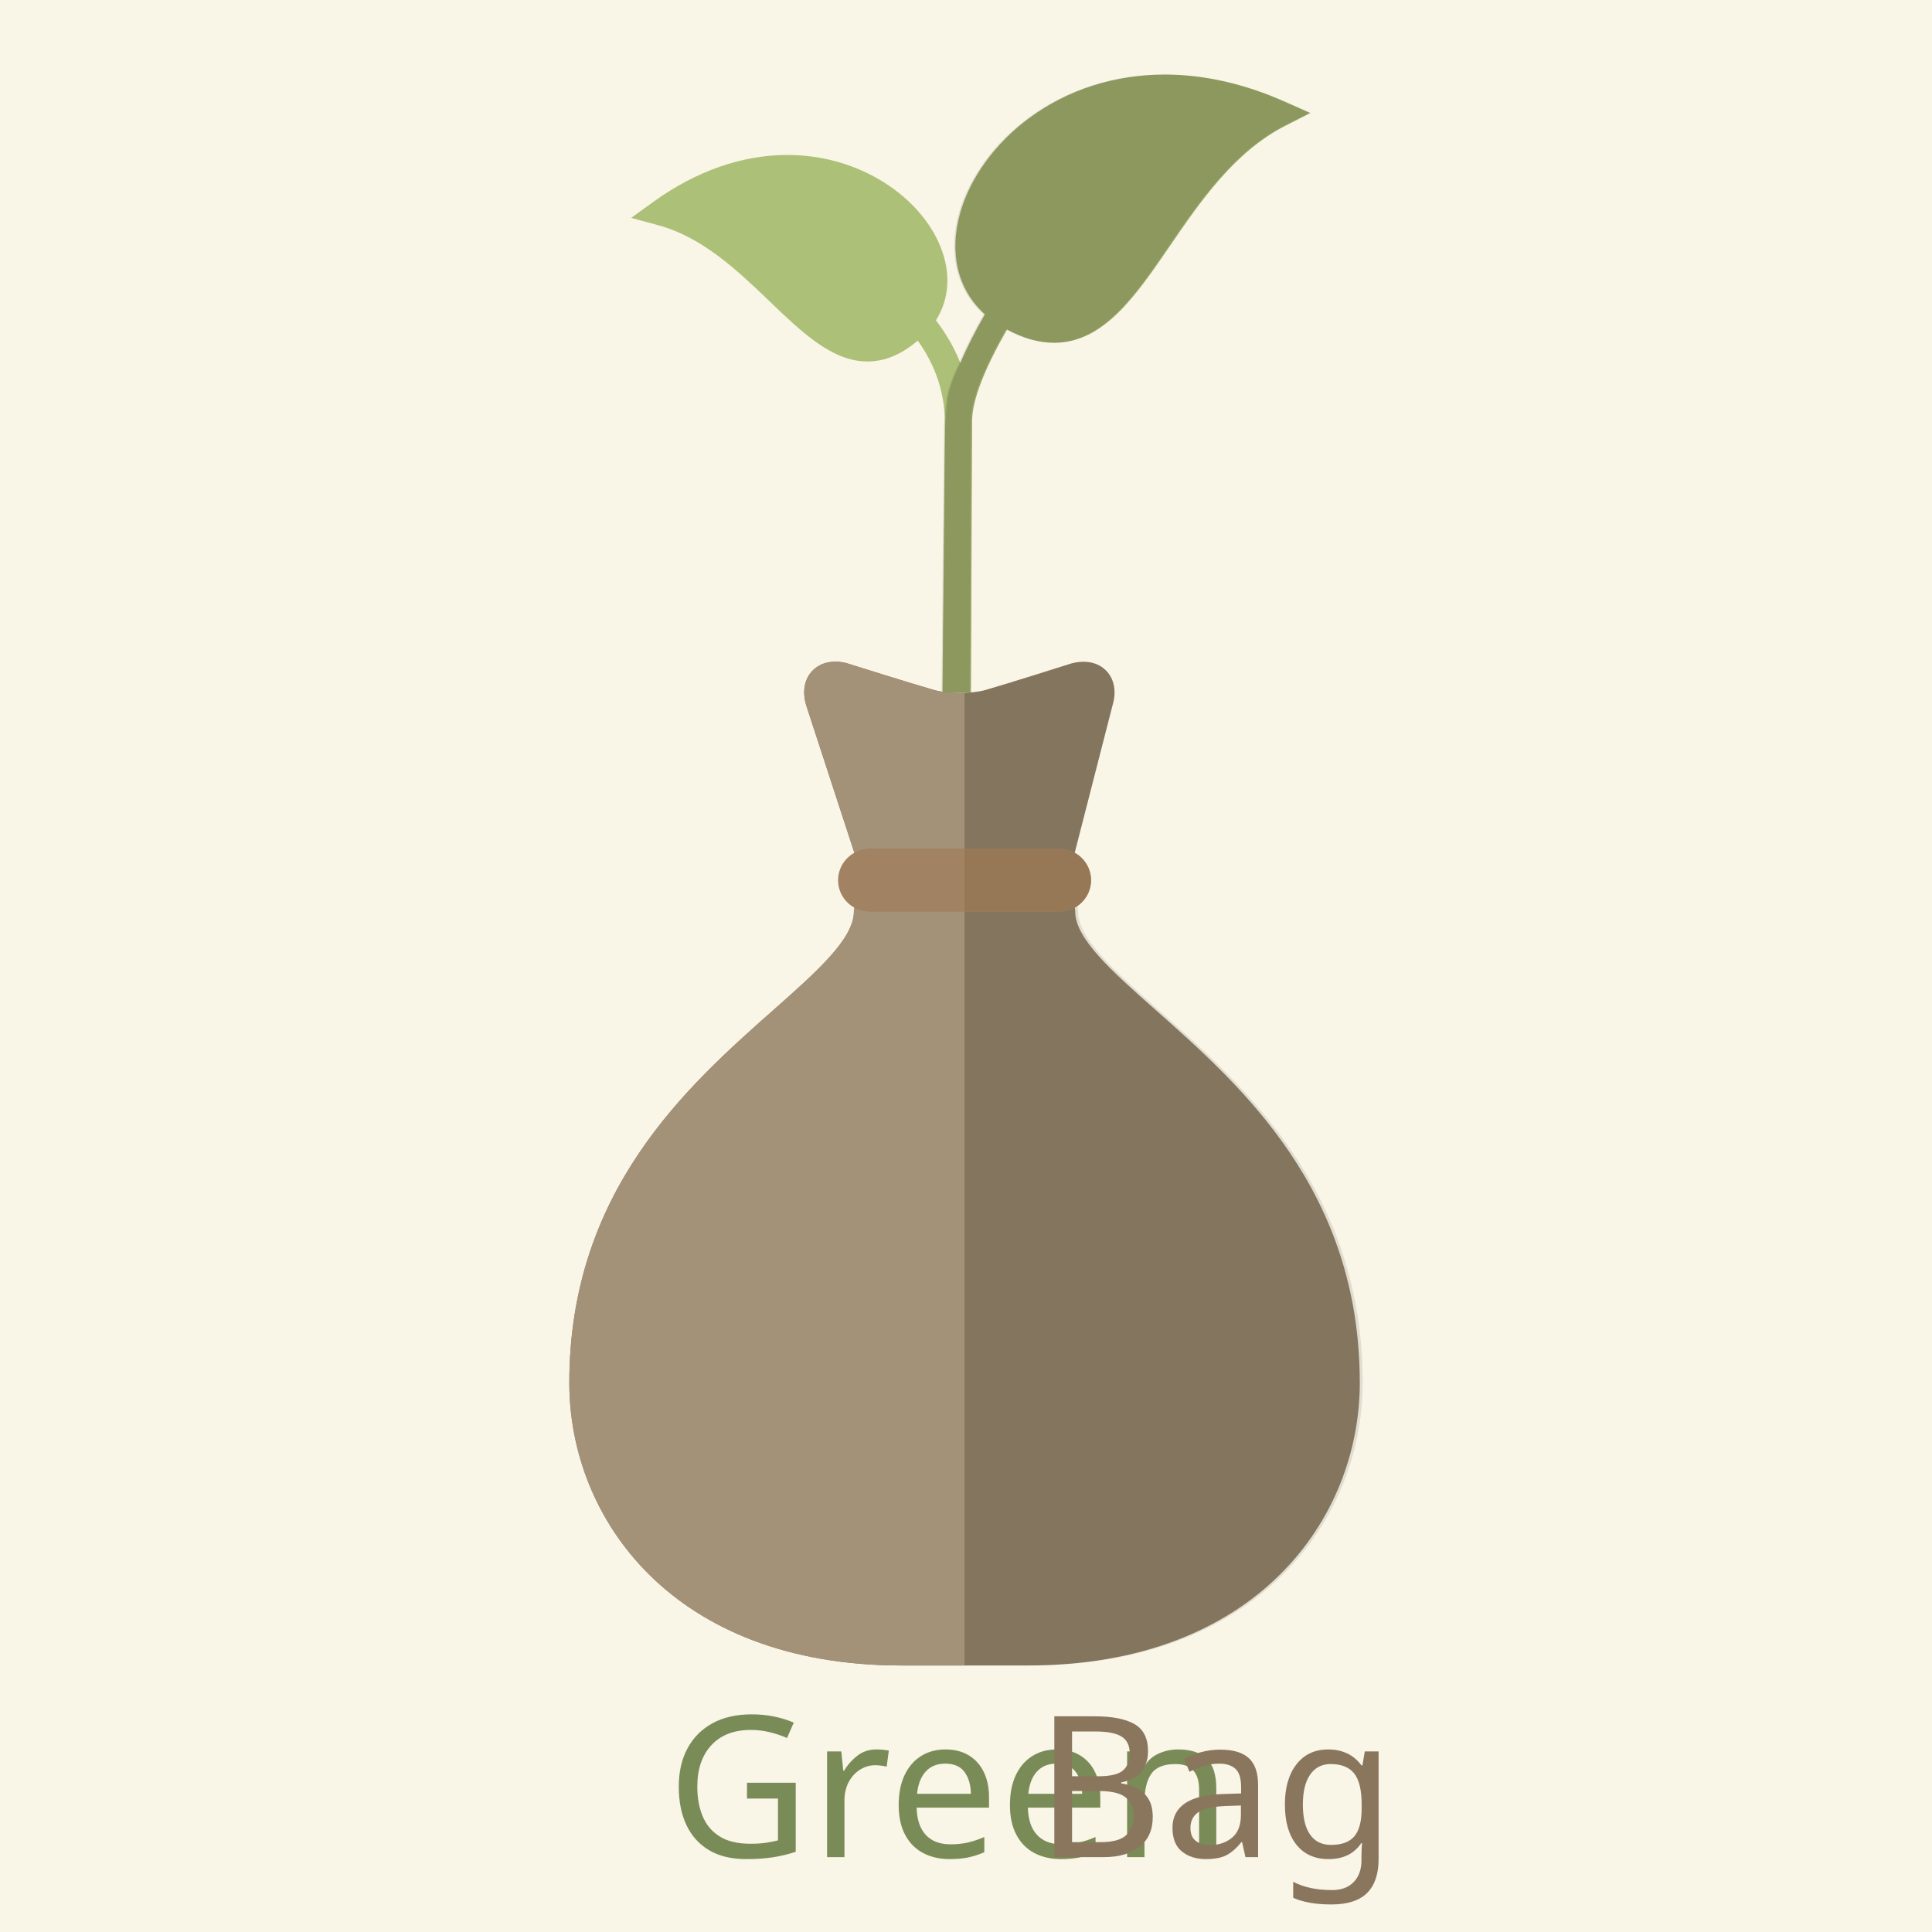
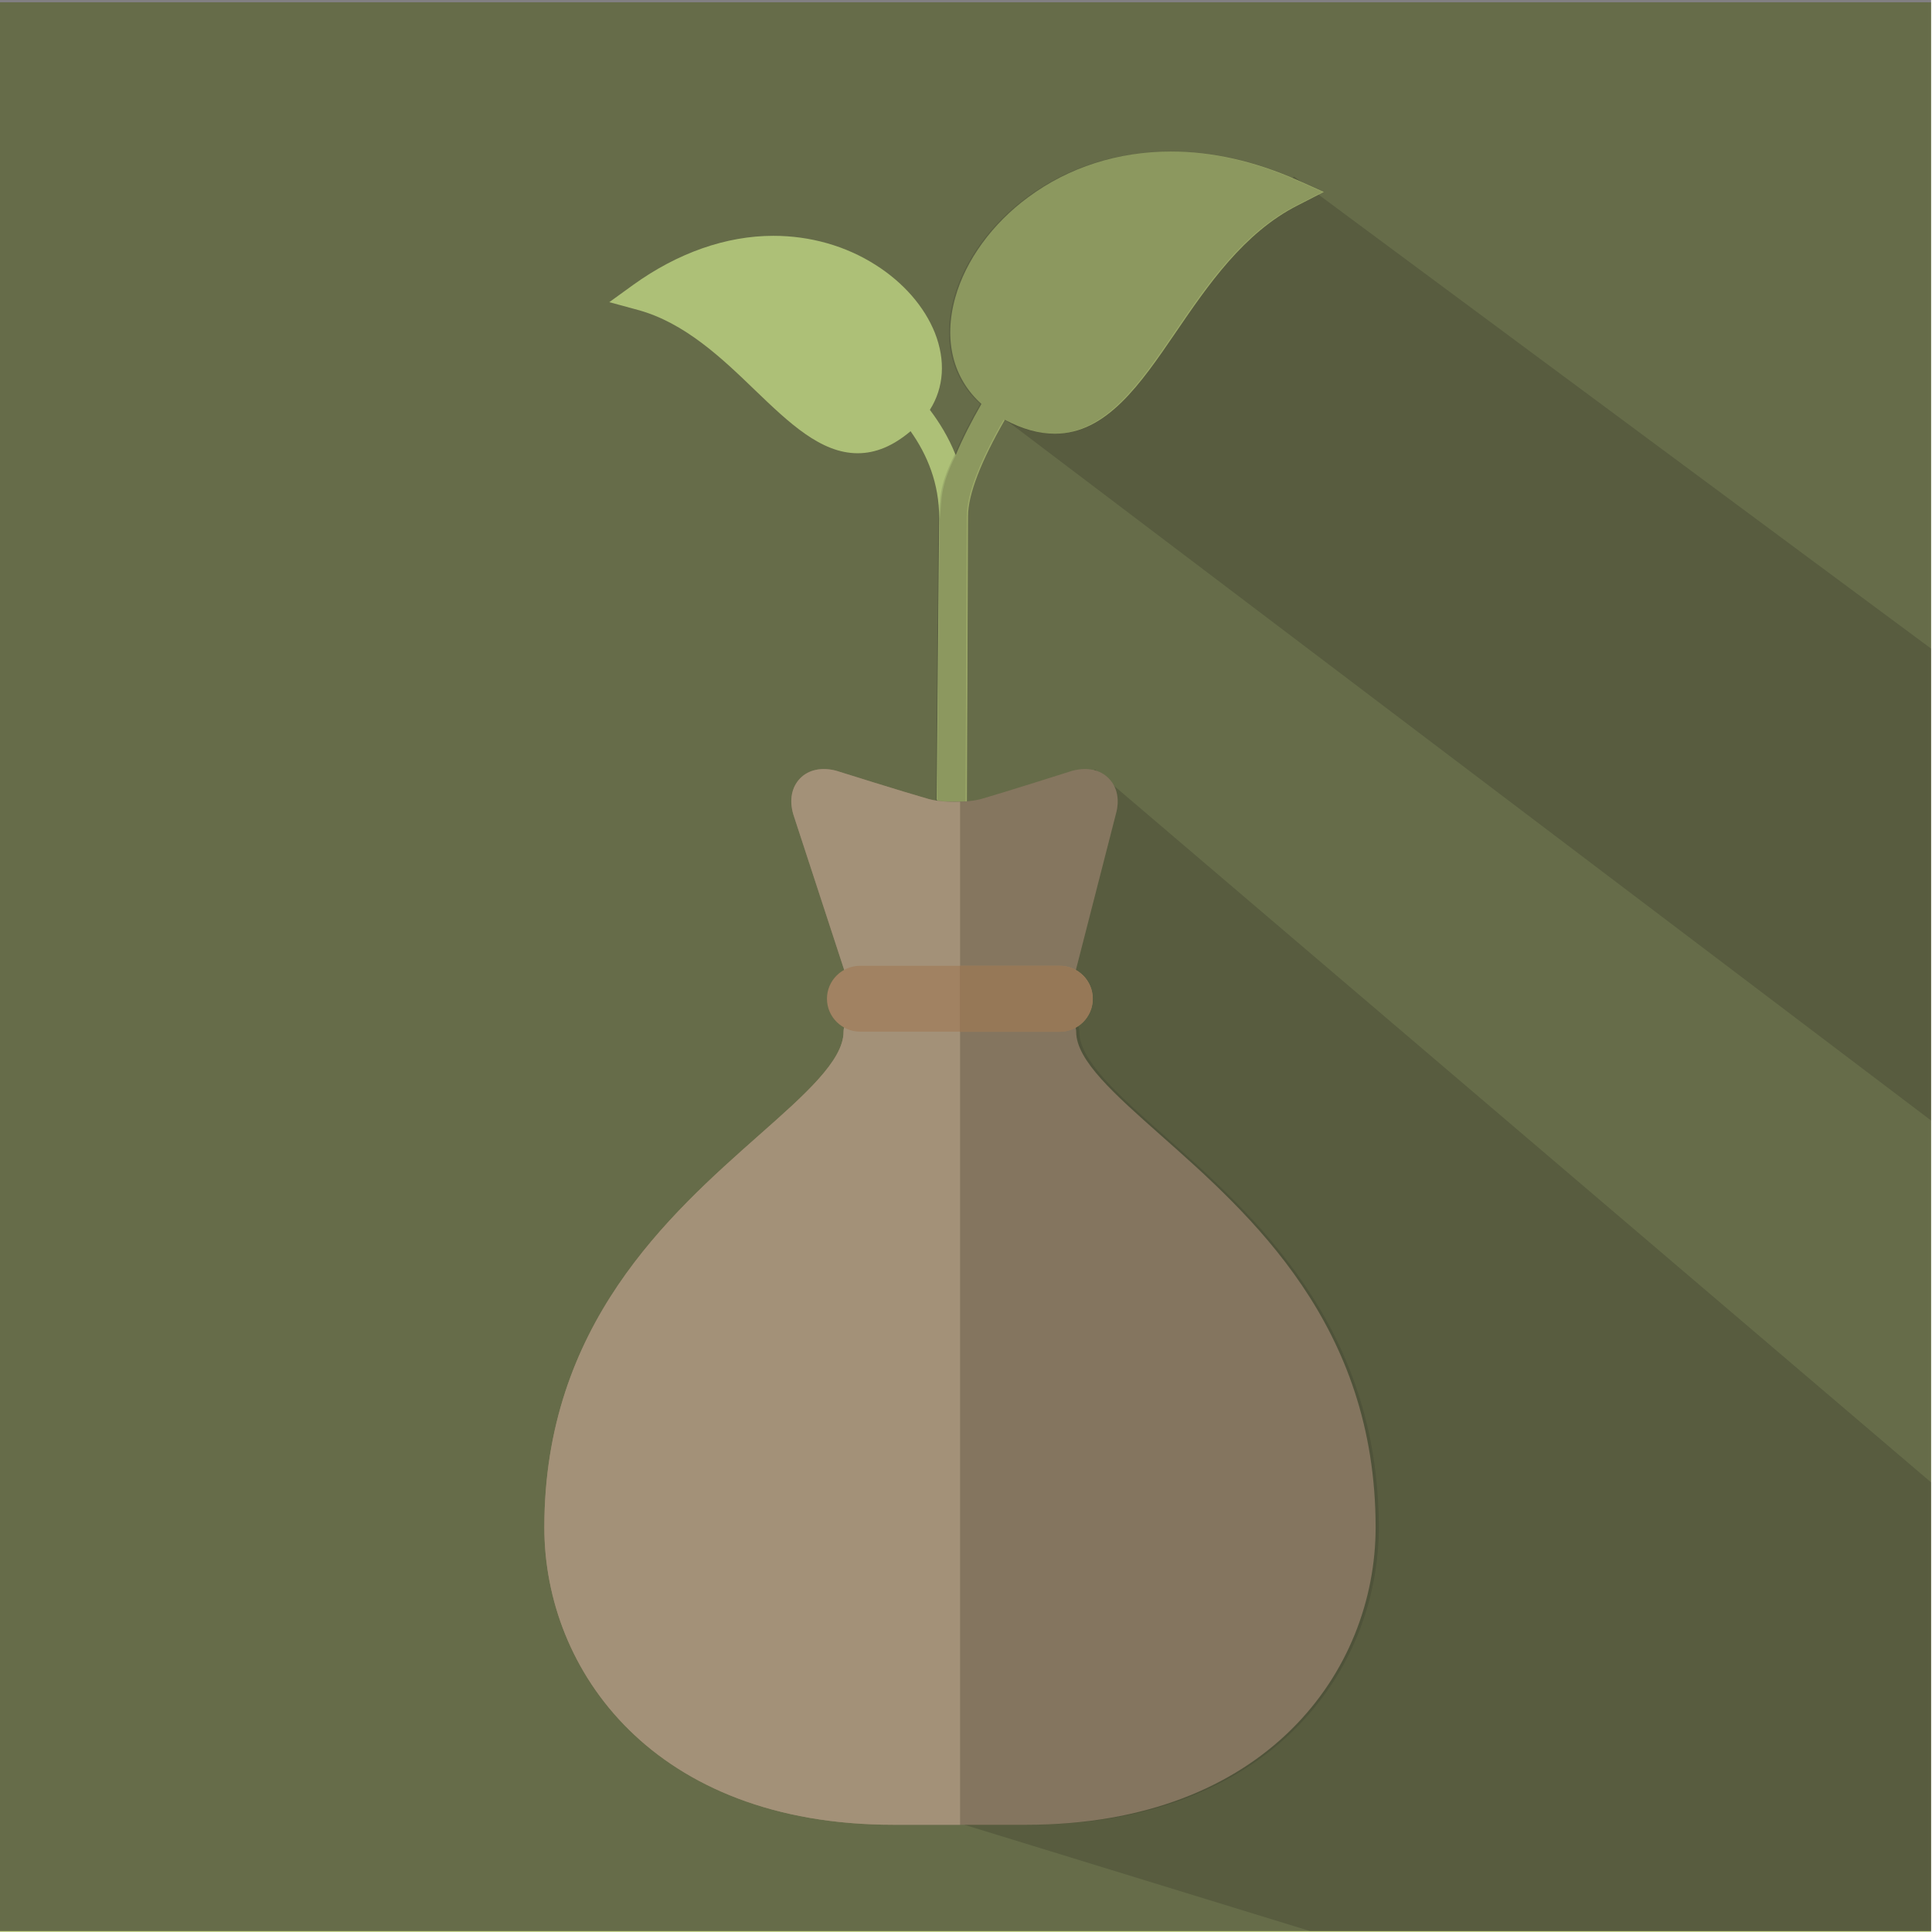
- <svg xmlns="http://www.w3.org/2000/svg" version="1.1" id="Camada_1" x="0px" y="0px" width="800px" height="800px" viewBox="0 0 800 800" enable-background="new 0 0 800 800" xml:space="preserve">
-   <rect fill="#F9F5E7" width="800" height="800" />
-   <g>
+ <svg xmlns="http://www.w3.org/2000/svg" version="1.1" x="0px" y="0px" viewBox="0 0 850.4 850.4" style="enable-background:new 0 0 850.4 850.4;" xml:space="preserve">
+   <style type="text/css">
+ 	.st0{display:none;}
+ 	.st1{display:inline;fill:#1E2D23;}
+ 	.st2{display:inline;fill:#367539;}
+ 	.st3{display:inline;fill:#ADC077;}
+ 	.st4{display:inline;fill:#967857;}
+ 	.st5{display:inline;fill:#339A7B;}
+ 	.st6{display:inline;fill:#928268;}
+ 	.st7{fill:#C8D88C;}
+ 	.st8{opacity:0.5;fill:#040006;}
+ 	.st9{opacity:0.15;fill:#040006;}
+ 	.st10{fill:#ADC077;}
+ 	.st11{fill:#9BA868;}
+ 	.st12{opacity:0.1;fill:#040006;}
+ 	.st13{fill:#928268;}
+ 	.st14{opacity:0.1;}
+ 	.st15{fill:#090609;}
+ 	.st16{fill:#A39178;}
+ 	.st17{fill:#040006;}
+ 	.st18{fill:#A18262;}
+ 	.st19{fill:#967857;}
+ </style>
+   <g id="BG">
+ </g>
+   <g id="Camada_4" class="st0">
+     <rect x="-222" y="115" class="st1" width="85" height="85" />
+     <rect x="-220" y="200" class="st2" width="82" height="85" />
+     <rect x="-220" y="371" class="st3" width="82" height="85" />
+     <rect x="-220" y="456" class="st4" width="82" height="84" />
+     <rect x="-220" y="285" class="st5" width="82" height="86" />
+     <rect x="-220" y="539.6" class="st6" width="82.2" height="85.1" />
+   </g>
+   <g id="Flat">
+ </g>
+   <g id="Camada_2">
    <g>
+       <rect y="1" class="st7" width="850" height="850" />
      <g>
-         <g>
-           <path fill="#ADC077" d="M397.487,149.877c-2.589-6.401-6.038-12.132-9.94-17.239c5.531-8.727,6.296-19.389,1.952-30.316      c-4.089-10.288-12.375-19.775-23.327-26.714c-11.815-7.485-25.725-11.441-40.228-11.441c-18.611,0-37.702,6.669-55.209,19.284      l-9.4,6.773l11.206,3.025c18.484,4.988,33.239,19.146,46.253,31.637c13.29,12.752,25.841,24.797,40.383,24.8      c0.004,0,0.004,0,0.007,0c7.155,0,13.995-2.841,20.839-8.649c6.571,9.199,11.243,20.48,11.243,34.196l-1.016,111.009h11.674      c0,0,0.467-108.679,0.467-112.326C402.39,165.105,400.909,155.546,397.487,149.877z" />
-         </g>
-         <path fill="#9BA868" d="M482.401,30.875c-20.764,0-40.168,6.203-56.11,17.938c-14.118,10.389-24.581,24.755-28.708,39.414     c-4.722,16.776-0.886,31.933,10.243,41.937c-3.828,6.681-7.39,13.577-10.21,20.266c-6.291,12.779-5.238,16.619-6.221,25.356     l-1.016,111.009h11.675c0,0,0.466-108.679,0.466-112.327c0-8.811,5.204-21.799,14.473-38.029     c6.885,3.693,13.318,5.496,19.583,5.496c20.429,0,33.716-19.419,47.782-39.977c12.555-18.351,26.785-39.15,47.958-49.92     l10.325-5.254l-10.593-4.702C515.29,34.645,498.586,30.875,482.401,30.875z" />
-         <path opacity="0.1" fill="#010002" d="M481.871,30.875c-20.764,0-40.168,6.203-56.11,17.938     c-14.118,10.389-24.581,24.755-28.708,39.414c-4.722,16.776-0.886,31.933,10.243,41.937c-3.828,6.681-7.39,13.577-10.21,20.266     c-6.291,12.779-5.238,16.619-6.221,25.357l-1.016,111.008h11.675c0,0,0.466-108.679,0.466-112.327     c0-8.811,5.204-21.799,14.473-38.029c6.885,3.693,13.318,5.497,19.583,5.497c20.429,0,33.716-19.42,47.782-39.978     c12.555-18.351,26.785-39.15,47.958-49.92l10.325-5.254l-10.593-4.702C514.76,34.645,498.056,30.875,481.871,30.875z" />
-       </g>
-       <g>
+         <rect class="st8" width="850" height="850" />
+         <polygon class="st9" points="481.8,338.6 850,652.5 850,850 576.7,850 422.2,802.5    " />
+         <polygon class="st9" points="442.3,184.5 850,493.2 850,285.5 569.6,77.7    " />
        <g>
          <g>
-             <path fill="#928268" d="M458.022,277.694c-3.344-3.416-8.465-4.535-14.41-2.972c-0.262,0.083-26.748,8.484-35.55,10.993       c-5.644,1.607-15.572,1.632-21.257,0.019c-8.892-2.515-35.653-10.955-36.247-11.133c-5.601-1.441-10.722-0.33-14.078,3.08       c-3.342,3.41-4.347,8.535-2.678,14.263l20.094,61.539c0.874,2.68,3.389,4.495,6.226,4.495h78.555       c2.993,0,5.608-2.014,6.342-4.895l15.74-61.341C462.361,286.222,461.365,281.097,458.022,277.694z" />
-             <g opacity="0.1">
-               <g>
-                 <path fill="#050206" d="M458.022,277.694c-3.344-3.416-8.465-4.535-14.41-2.972c-0.262,0.083-26.748,8.484-35.55,10.993         c-5.644,1.607-15.572,1.632-21.257,0.019c-8.892-2.515-35.653-10.955-36.247-11.133c-5.601-1.441-10.722-0.33-14.078,3.08         c-3.342,3.41-4.347,8.535-2.678,14.263l20.094,61.539c0.874,2.68,3.389,4.495,6.226,4.495h78.555         c2.993,0,5.608-2.014,6.342-4.895l15.74-61.341C462.361,286.222,461.365,281.097,458.022,277.694z" />
+             <path class="st10" d="M420.4,199.7c-2.9-7.2-6.8-13.6-11.1-19.3c6.2-9.8,7-21.7,2.2-33.9c-4.6-11.5-13.8-22.1-26.1-29.9       c-13.2-8.4-28.8-12.8-45-12.8c-20.8,0-42.1,7.5-61.7,21.6l-10.5,7.6l12.5,3.4c20.7,5.6,37.2,21.4,51.7,35.4       c14.9,14.3,28.9,27.7,45.1,27.7c0,0,0,0,0,0c8,0,15.6-3.2,23.3-9.7c7.3,10.3,12.6,22.9,12.6,38.2l-1.1,124.1h13.1       c0,0,0.5-121.5,0.5-125.6C425.8,216.8,424.2,206.1,420.4,199.7z" />
+           </g>
+           <path class="st11" d="M515.3,66.7c-23.2,0-44.9,6.9-62.7,20.1c-15.8,11.6-27.5,27.7-32.1,44.1c-5.3,18.8-1,35.7,11.5,46.9      c-4.3,7.5-8.3,15.2-11.4,22.7c-7,14.3-5.9,18.6-7,28.3l-1.1,124.1h13.1c0,0,0.5-121.5,0.5-125.6c0-9.8,5.8-24.4,16.2-42.5      c7.7,4.1,14.9,6.1,21.9,6.1c22.8,0,37.7-21.7,53.4-44.7c14-20.5,29.9-43.8,53.6-55.8l11.5-5.9l-11.8-5.3      C552.1,70.9,533.4,66.7,515.3,66.7z" />
+           <path class="st12" d="M514.7,66.7c-23.2,0-44.9,6.9-62.7,20.1c-15.8,11.6-27.5,27.7-32.1,44.1c-5.3,18.8-1,35.7,11.5,46.9      c-4.3,7.5-8.3,15.2-11.4,22.7c-7,14.3-5.9,18.6-7,28.3l-1.1,124.1h13.1c0,0,0.5-121.5,0.5-125.6c0-9.8,5.8-24.4,16.2-42.5      c7.7,4.1,14.9,6.1,21.9,6.1c22.8,0,37.7-21.7,53.4-44.7c14-20.5,29.9-43.8,53.6-55.8l11.5-5.9l-11.8-5.3      C551.5,70.9,532.8,66.7,514.7,66.7z" />
+         </g>
+         <g>
+           <g>
+             <g>
+               <path class="st13" d="M488,342.6c-3.7-3.8-9.5-5.1-16.1-3.3c-0.3,0.1-29.9,9.5-39.7,12.3c-6.3,1.8-17.4,1.8-23.8,0        c-9.9-2.8-39.9-12.2-40.5-12.4c-6.3-1.6-12-0.4-15.7,3.4c-3.7,3.8-4.9,9.5-3,15.9l22.5,68.8c1,3,3.8,5,7,5h87.8        c3.3,0,6.3-2.3,7.1-5.5l17.6-68.6C492.9,352.1,491.8,346.4,488,342.6z" />
+               <g class="st14">
+                 <g>
+                   <path class="st15" d="M488,342.6c-3.7-3.8-9.5-5.1-16.1-3.3c-0.3,0.1-29.9,9.5-39.7,12.3c-6.3,1.8-17.4,1.8-23.8,0          c-9.9-2.8-39.9-12.2-40.5-12.4c-6.3-1.6-12-0.4-15.7,3.4c-3.7,3.8-4.9,9.5-3,15.9l22.5,68.8c1,3,3.8,5,7,5h87.8          c3.3,0,6.3-2.3,7.1-5.5l17.6-68.6C492.9,352.1,491.8,346.4,488,342.6z" />
+                 </g>
              </g>
            </g>
          </g>
-         </g>
-         <g>
-           <path fill="#A39178" d="M399.399,286.879c-4.516,0.164-9.277-0.203-12.595-1.145c-8.893-2.515-35.653-10.955-36.248-11.133      c-5.6-1.441-10.723-0.33-14.077,3.08c-3.344,3.41-4.347,8.535-2.678,14.263l20.093,61.538c0.876,2.68,3.389,4.497,6.227,4.497      h39.279V286.879z" />
-         </g>
-         <g>
          <g>
-             <path fill="#928268" d="M478.312,418.017c-17.752-15.717-33.09-29.288-33.09-40.529c0-3.594-2.926-6.503-6.546-6.503H360.12       c-3.618,0-6.546,2.909-6.546,6.503c0,11.241-15.336,24.812-33.09,40.529c-35.768,31.647-84.744,74.996-84.744,154.563       c0,56.375,43.018,117.056,137.475,117.056h52.37c94.457,0,137.474-60.68,137.474-117.056       C563.057,493.013,514.081,449.664,478.312,418.017z" />
-             <g opacity="0.1">
-               <path fill="#010002" d="M479.514,418.015c-17.752-15.717-33.09-29.288-33.09-40.528c0-3.596-2.926-6.503-6.546-6.503h-78.556        c-3.618,0-6.546,2.907-6.546,6.503c0,11.239-15.336,24.811-33.09,40.528c-35.768,31.647-84.744,74.996-84.744,154.563        c0,56.377,43.018,117.058,137.475,117.058h52.371c94.457,0,137.474-60.68,137.474-117.058        C564.259,493.011,515.283,449.662,479.514,418.015z" />
+             <path class="st16" d="M422.5,352.9c-5,0.2-10.4-0.2-14.1-1.3c-9.9-2.8-39.9-12.2-40.5-12.4c-6.3-1.6-12-0.4-15.7,3.4       c-3.7,3.8-4.9,9.5-3,15.9l22.5,68.8c1,3,3.8,5,7,5h43.9V352.9z" />
+           </g>
+           <g>
+             <g>
+               <path class="st13" d="M510.7,499.5c-19.8-17.6-37-32.7-37-45.3c0-4-3.3-7.3-7.3-7.3h-87.8c-4,0-7.3,3.3-7.3,7.3        c0,12.6-17.1,27.7-37,45.3c-40,35.4-94.7,83.8-94.7,172.8c0,63,48.1,130.9,153.7,130.9h58.5c105.6,0,153.7-67.8,153.7-130.9        C605.5,583.3,550.7,534.9,510.7,499.5z" />
+               <g class="st14">
+                 <path class="st17" d="M512.1,499.5c-19.8-17.6-37-32.7-37-45.3c0-4-3.3-7.3-7.3-7.3h-87.8c-4,0-7.3,3.3-7.3,7.3         c0,12.6-17.1,27.7-37,45.3c-40,35.4-94.7,83.8-94.7,172.8c0,63,48.1,130.9,153.7,130.9h58.5c105.6,0,153.7-67.8,153.7-130.9         C606.8,583.3,552,534.9,512.1,499.5z" />
+               </g>
            </g>
          </g>
-         </g>
-         <g>
          <g>
-             <path fill="#A39178" d="M399.399,370.985H360.12c-3.617,0-6.546,2.909-6.546,6.503c0,11.241-15.337,24.812-33.089,40.529       c-35.768,31.647-84.745,74.996-84.745,154.563c0,56.375,43.017,117.056,137.474,117.056h26.186V370.985L399.399,370.985z" />
+             <g>
+               <path class="st16" d="M422.5,446.9h-43.9c-4,0-7.3,3.3-7.3,7.3c0,12.6-17.1,27.7-37,45.3c-40,35.4-94.7,83.8-94.7,172.8        c0,63,48.1,130.9,153.7,130.9h29.3V446.9L422.5,446.9z" />
+             </g>
          </g>
-         </g>
-         <g>
-           <path fill="#A18262" d="M451.769,364.481c0,7.153-5.891,13.005-13.093,13.005H360.12c-7.201,0-13.093-5.853-13.093-13.005l0,0      c0-7.154,5.892-13.007,13.093-13.007h78.556C445.877,351.474,451.769,357.326,451.769,364.481L451.769,364.481z" />
-         </g>
-         <g>
-           <path fill="#967857" d="M438.676,351.474h-39.277v26.012h39.277c7.202,0,13.093-5.853,13.093-13.005      C451.769,357.326,445.877,351.474,438.676,351.474z" />
+           <g>
+             <path class="st18" d="M481,439.6c0,8-6.6,14.5-14.6,14.5h-87.8c-8,0-14.6-6.5-14.6-14.5l0,0c0-8,6.6-14.5,14.6-14.5h87.8       C474.5,425.1,481,431.6,481,439.6L481,439.6z" />
+           </g>
+           <g>
+             <path class="st19" d="M466.4,425.1h-43.9v29.1h43.9c8.1,0,14.6-6.5,14.6-14.5C481,431.6,474.5,425.1,466.4,425.1z" />
+           </g>
        </g>
      </g>
    </g>
-     <rect x="276.08" y="711.417" fill="none" width="249.042" height="57.708" />
-     <text transform="matrix(1 0 0 1 276.0804 769.0002)">
-       <tspan x="0" y="0" fill="#798B56" font-family="'PeachMilk'" font-size="81.679">Green</tspan>
-       <tspan x="152.574" y="0" fill="#8A765D" font-family="'PeachMilk'" font-size="81.679">Bag</tspan>
-     </text>
  </g>
</svg>
